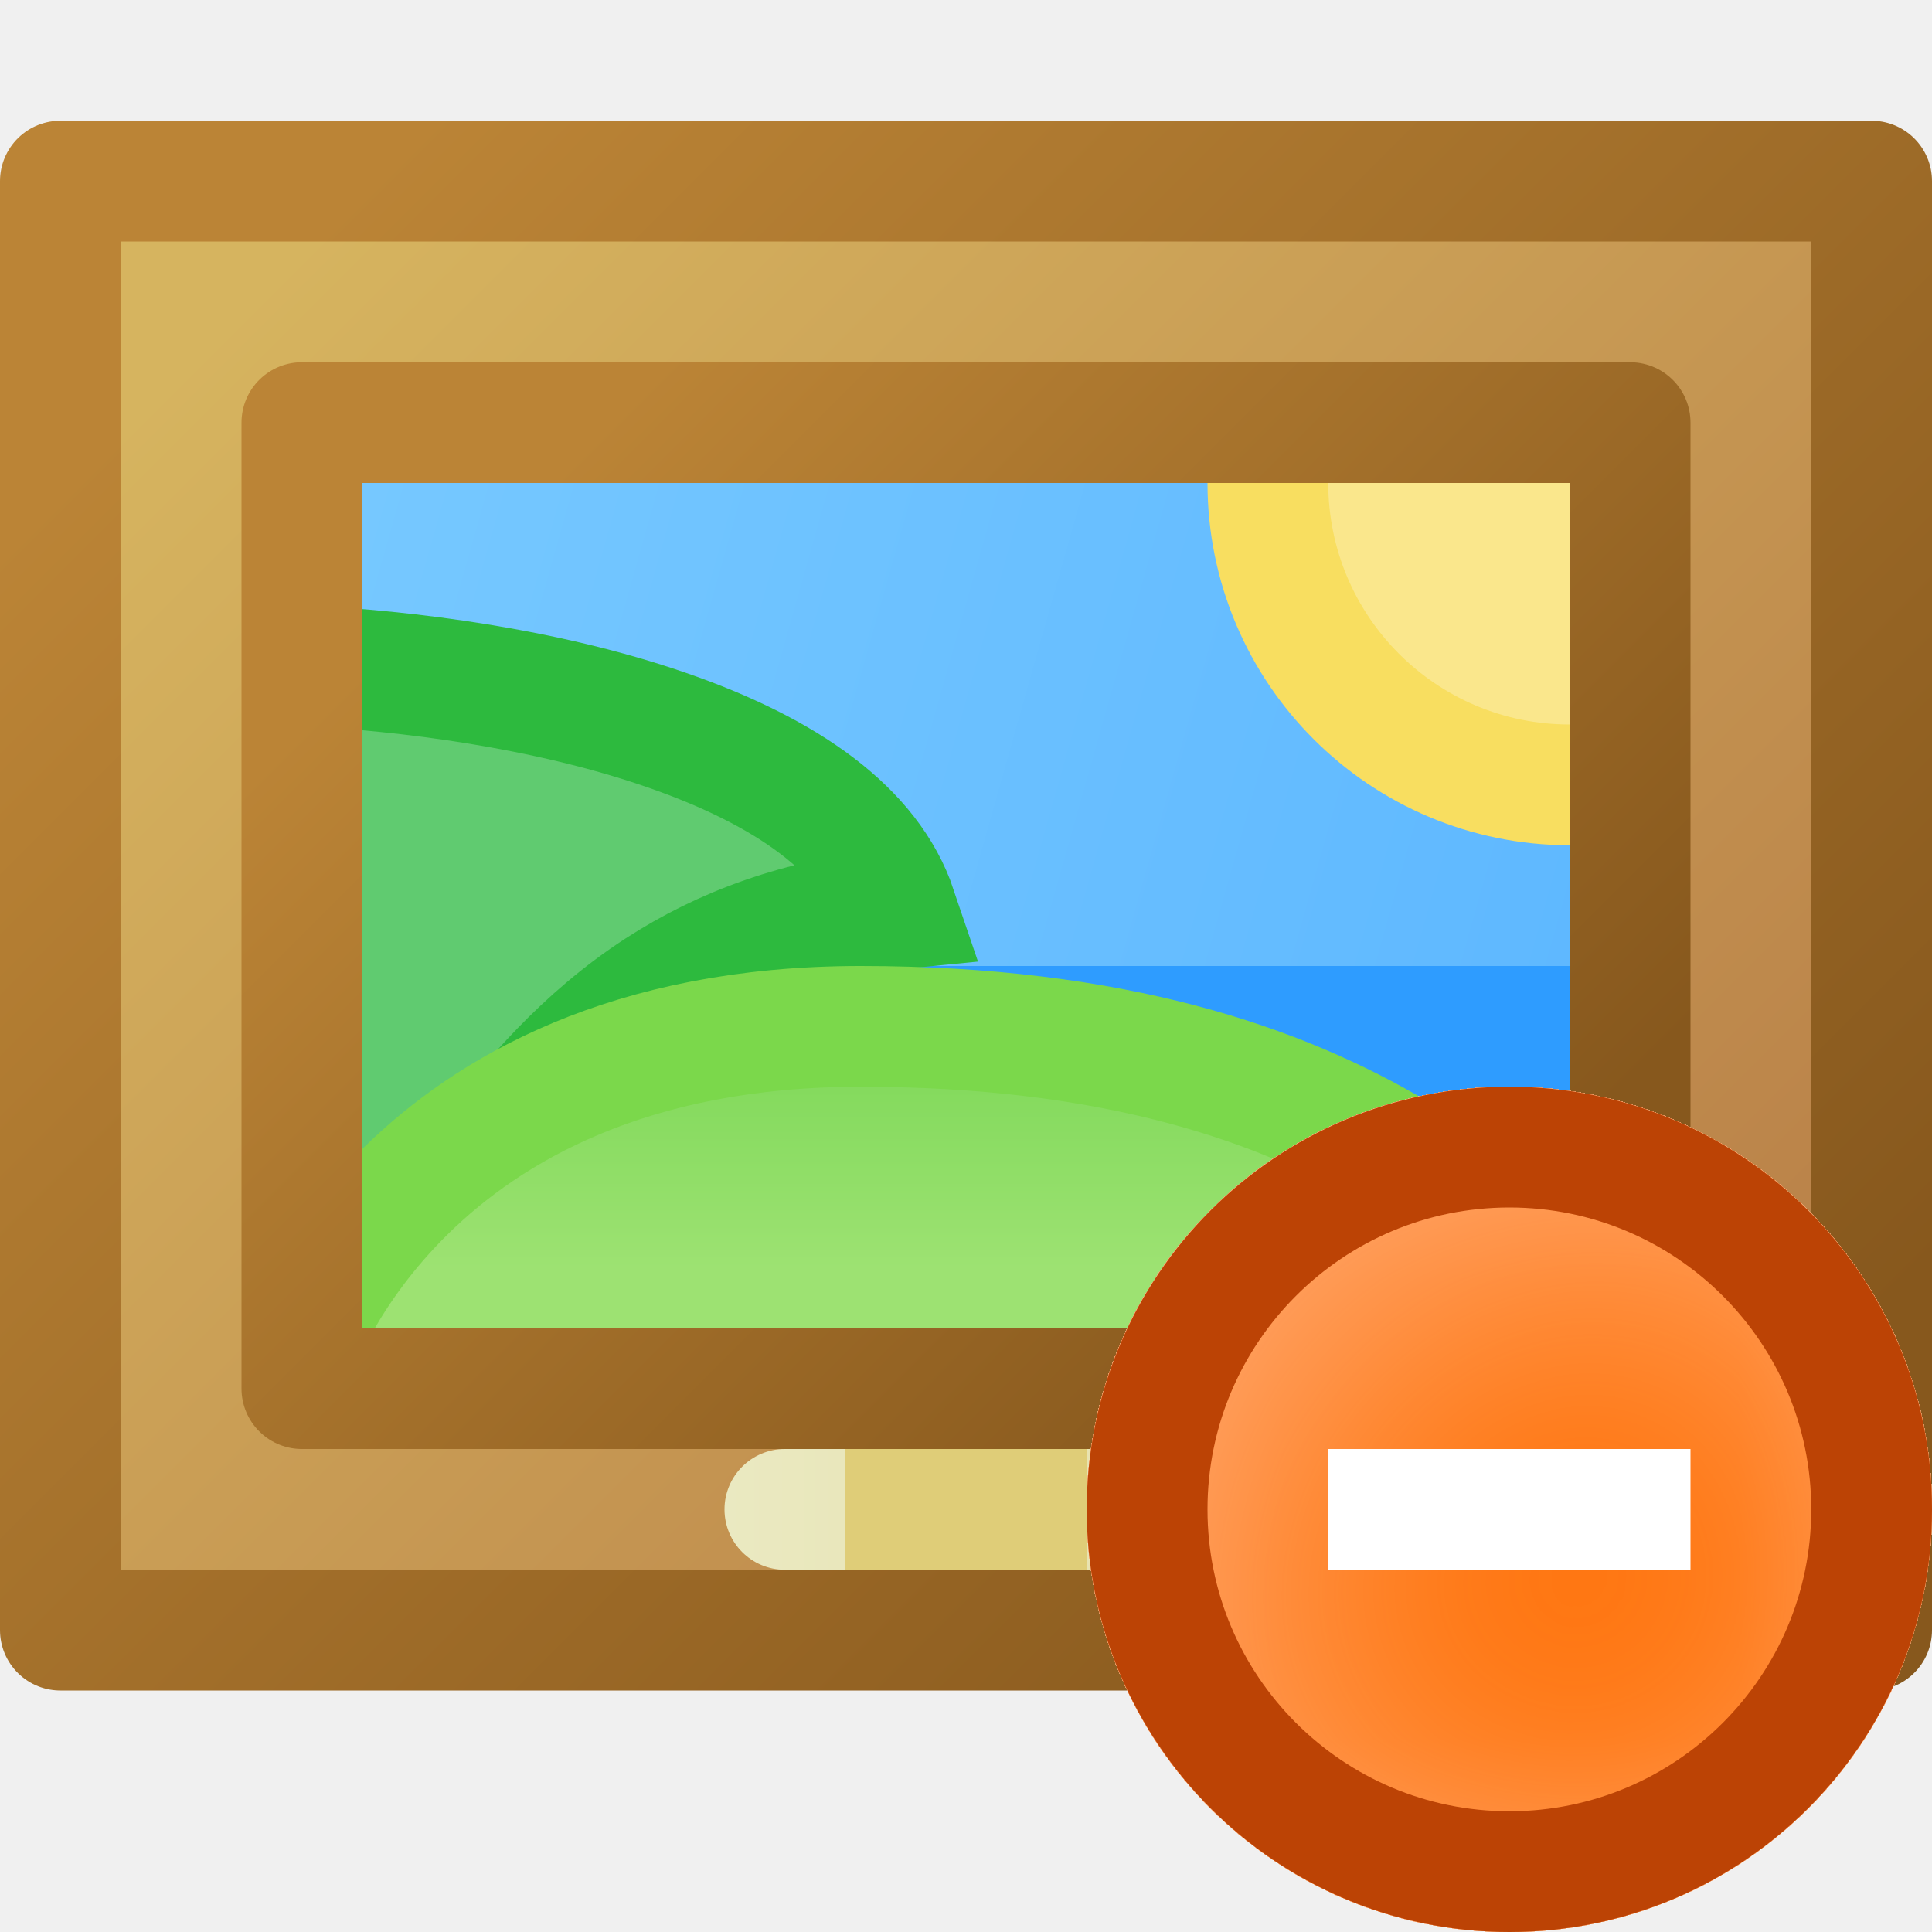
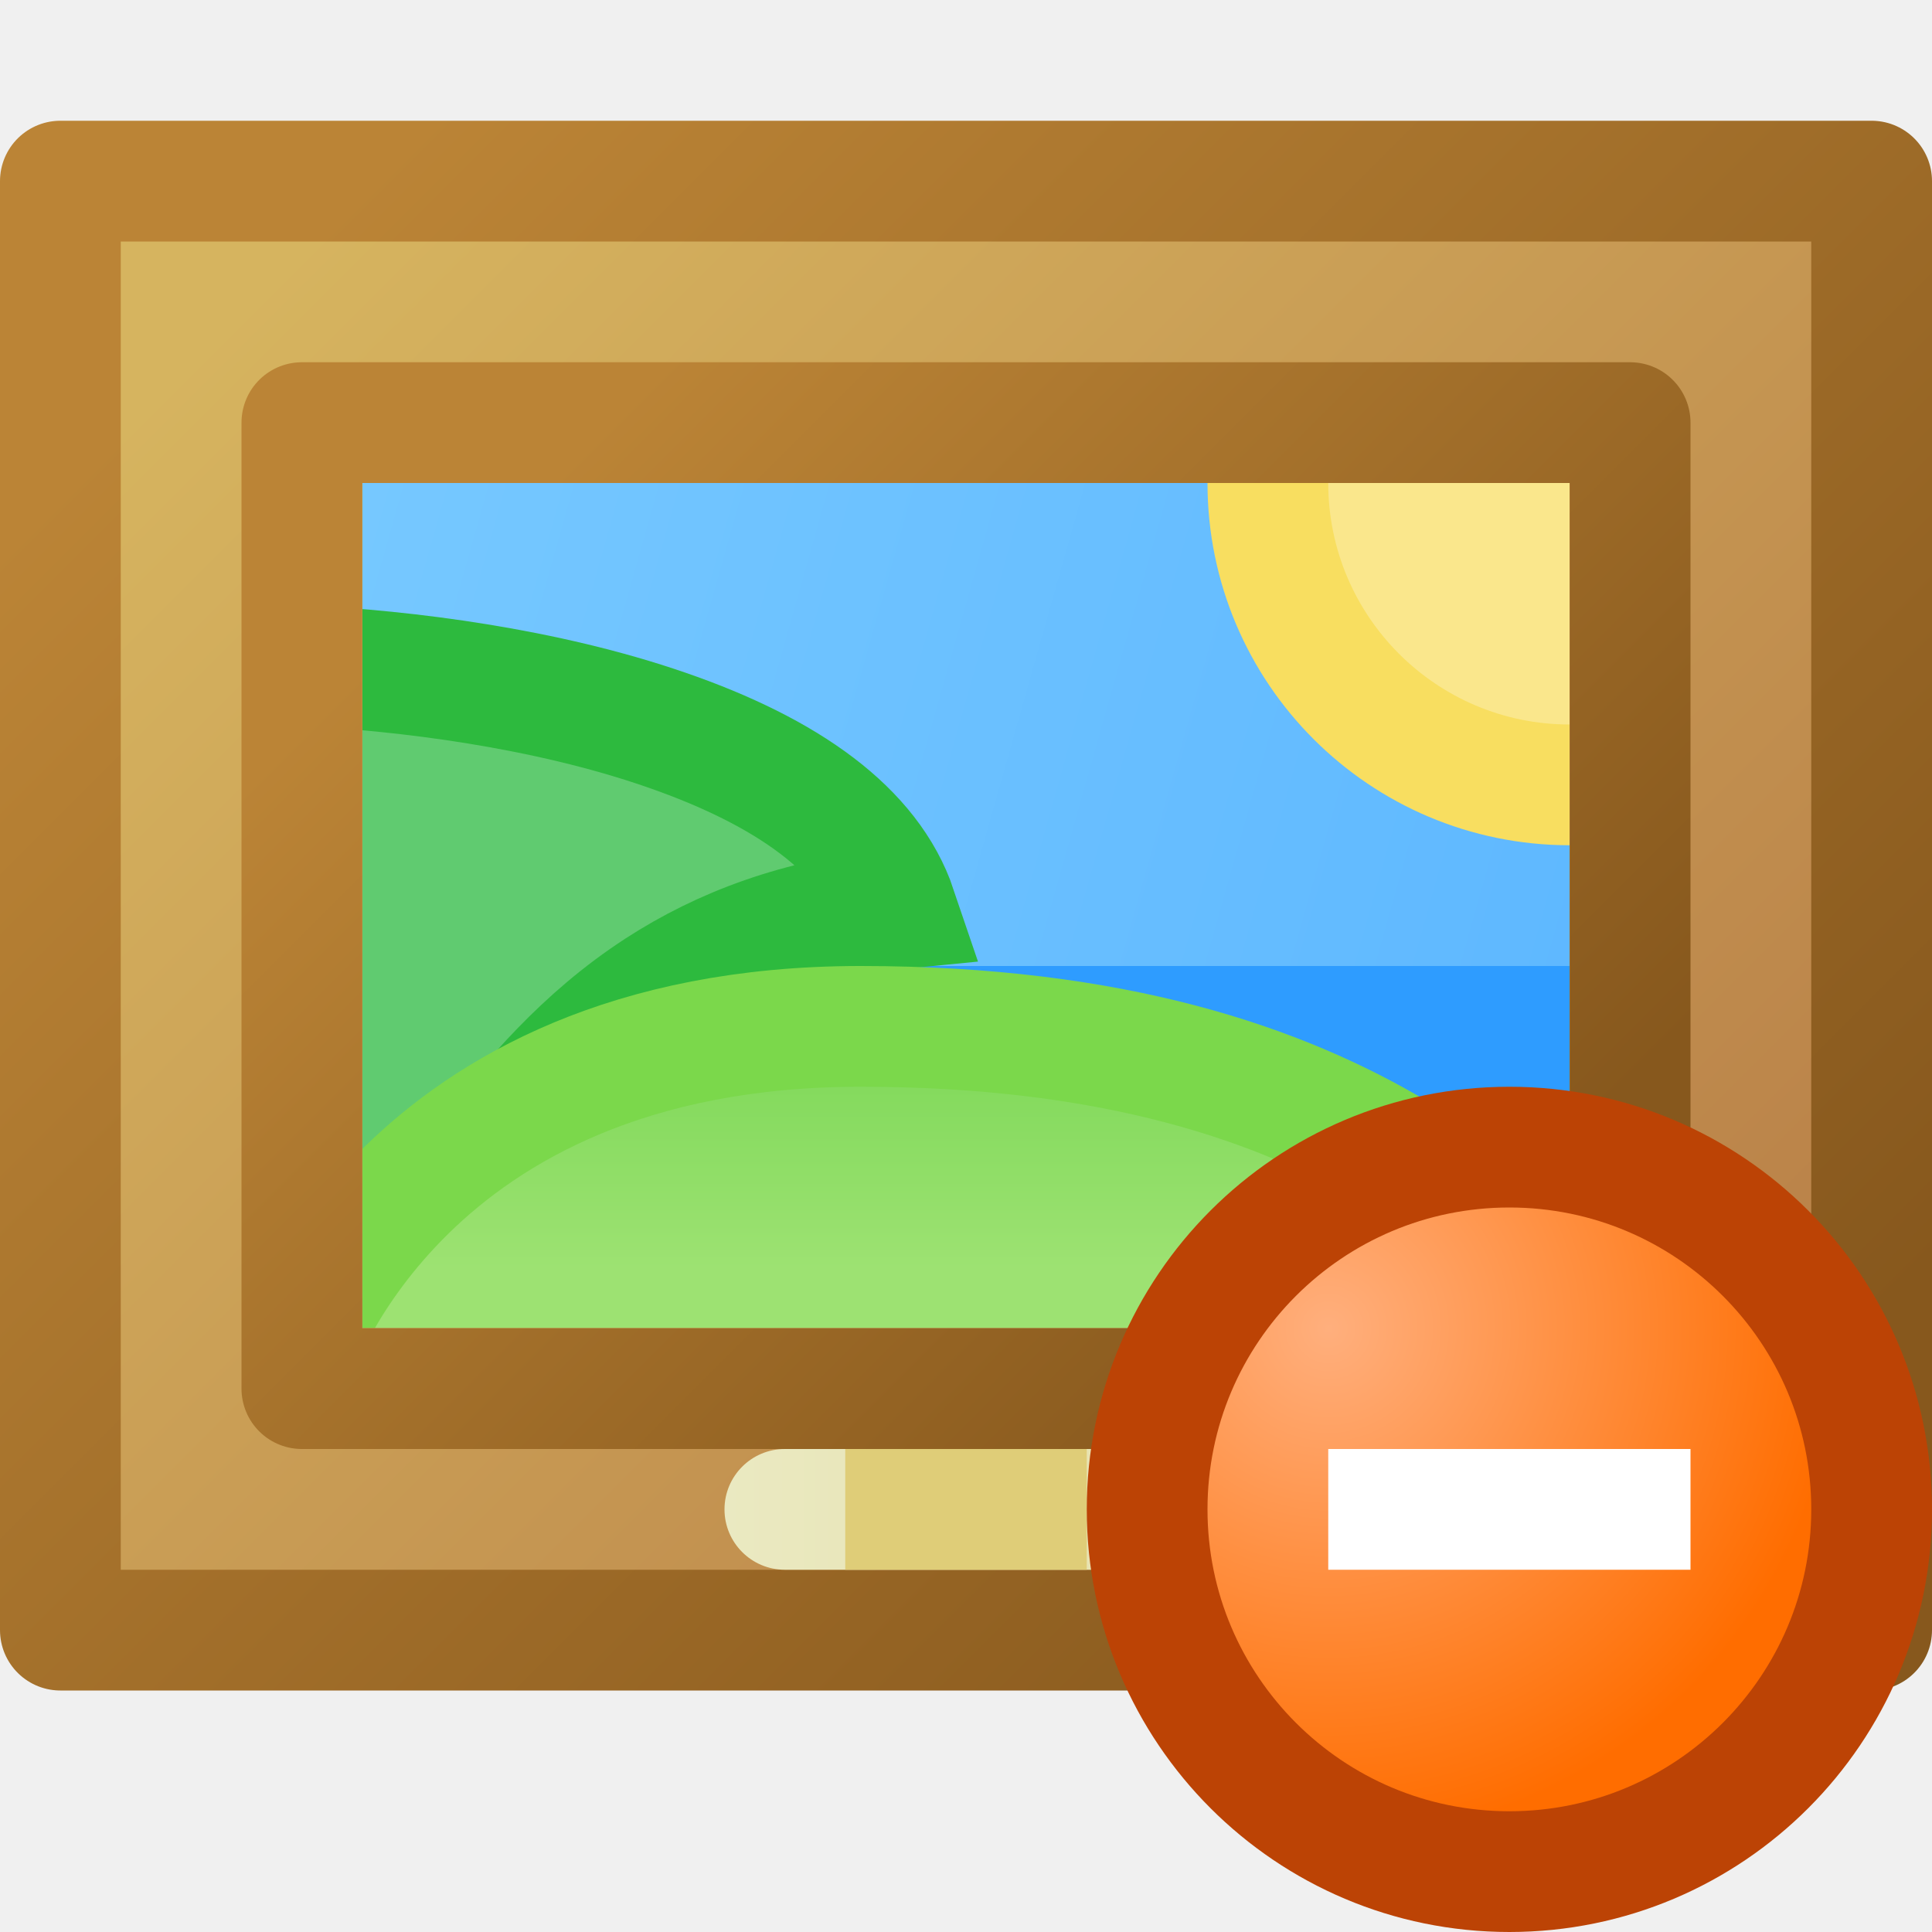
<svg xmlns="http://www.w3.org/2000/svg" width="16" height="16" viewBox="0 0 16 16" fill="none">
  <rect x="0.5" y="1.5" width="15" height="12" fill="url(#paint0_linear_452_7956)" stroke="url(#paint1_linear_452_7956)" stroke-linejoin="round" />
  <g clip-path="url(#clip0_452_7956)">
    <mask id="mask0_452_7956" style="mask-type:alpha" maskUnits="userSpaceOnUse" x="3" y="4" width="10" height="7">
      <rect x="3" y="4" width="10" height="7" fill="url(#paint2_linear_452_7956)" />
    </mask>
    <g mask="url(#mask0_452_7956)">
      <rect x="3" y="4" width="10" height="7" fill="url(#paint3_linear_452_7956)" />
      <rect x="7" y="8" width="6" height="3" fill="#2E9CFF" />
      <path d="M2.5 5.512C3.361 5.553 4.517 5.699 5.512 6.043C6.524 6.392 7.205 6.879 7.424 7.527C6.614 7.606 5.977 7.852 5.455 8.19C4.825 8.598 4.392 9.124 4.044 9.566C4.014 9.605 3.985 9.642 3.956 9.679C3.634 10.09 3.415 10.369 3.161 10.532C3.04 10.609 2.92 10.651 2.782 10.659C2.704 10.664 2.611 10.658 2.5 10.634V5.512Z" fill="#60CB70" stroke="#2DBA3E" />
      <path d="M2.5 11.5V11.093C2.503 11.086 2.506 11.078 2.51 11.069C2.539 11.002 2.587 10.9 2.656 10.776C2.796 10.528 3.023 10.193 3.366 9.857C4.042 9.195 5.2 8.5 7.127 8.5C9.231 8.5 10.61 8.98 11.572 9.554C12.372 10.032 12.897 10.578 13.352 11.051C13.402 11.103 13.451 11.154 13.5 11.205V11.5H2.5Z" fill="url(#paint4_linear_452_7956)" stroke="#7BD84B" />
      <circle cx="13" cy="4" r="2.5" fill="#FAE78C" stroke="#F8DE60" />
    </g>
  </g>
  <rect x="2.5" y="3.5" width="11" height="8" stroke="url(#paint5_linear_452_7956)" stroke-linejoin="round" />
  <rect x="6" y="12" width="4" height="1" rx="0.5" fill="url(#paint6_linear_452_7956)" />
  <rect x="7" y="12" width="2" height="1" fill="#DFCD78" />
-   <g filter="url(#filter0_i_452_7956)">
-     <circle cx="12.5" cy="12.5" r="3.5" fill="#FF6D00" />
-   </g>
-   <circle cx="12.5" cy="12.5" r="3" stroke="#BC4305" />
+   <circle cx="12.5" cy="12.5" r="3" fill="url(#paint7_radial_452_7956)" stroke="#BC4305" />
  <path fill-rule="evenodd" clip-rule="evenodd" d="M14 13H11V12H14V13Z" fill="white" />
  <defs>
-     <filter id="filter0_i_452_7956" x="9" y="9" width="8" height="8" filterUnits="userSpaceOnUse" color-interpolation-filters="sRGB">
-       <feFlood flood-opacity="0" result="BackgroundImageFix" />
-       <feBlend mode="normal" in="SourceGraphic" in2="BackgroundImageFix" result="shape" />
-       <feColorMatrix in="SourceAlpha" type="matrix" values="0 0 0 0 0 0 0 0 0 0 0 0 0 0 0 0 0 0 127 0" result="hardAlpha" />
-       <feOffset dx="1" dy="1" />
-       <feGaussianBlur stdDeviation="2" />
-       <feComposite in2="hardAlpha" operator="arithmetic" k2="-1" k3="1" />
-       <feColorMatrix type="matrix" values="0 0 0 0 1 0 0 0 0 0.688 0 0 0 0 0.49 0 0 0 1 0" />
-       <feBlend mode="normal" in2="shape" result="effect1_innerShadow_452_7956" />
-     </filter>
    <linearGradient id="paint0_linear_452_7956" x1="2.5" y1="2" x2="13.5" y2="13" gradientUnits="userSpaceOnUse">
      <stop stop-color="#D6B45F" />
      <stop offset="1" stop-color="#B98048" />
    </linearGradient>
    <linearGradient id="paint1_linear_452_7956" x1="2.5" y1="2" x2="13.5" y2="13" gradientUnits="userSpaceOnUse">
      <stop stop-color="#BB8436" />
      <stop offset="1" stop-color="#87581D" />
    </linearGradient>
    <linearGradient id="paint2_linear_452_7956" x1="13" y1="7.5" x2="3" y2="7.5" gradientUnits="userSpaceOnUse">
      <stop stop-color="#3CA5E9" />
      <stop offset="1" stop-color="#75C4FA" />
    </linearGradient>
    <linearGradient id="paint3_linear_452_7956" x1="13" y1="11" x2="1.908" y2="7.87" gradientUnits="userSpaceOnUse">
      <stop stop-color="#5DB7FF" />
      <stop offset="1" stop-color="#76C8FF" />
    </linearGradient>
    <linearGradient id="paint4_linear_452_7956" x1="8" y1="8" x2="8" y2="11" gradientUnits="userSpaceOnUse">
      <stop stop-color="#74D550" />
      <stop offset="0.835" stop-color="#9DE272" />
    </linearGradient>
    <linearGradient id="paint5_linear_452_7956" x1="4.5" y1="4" x2="11.5" y2="11" gradientUnits="userSpaceOnUse">
      <stop stop-color="#BB8436" />
      <stop offset="1" stop-color="#87581D" />
    </linearGradient>
    <linearGradient id="paint6_linear_452_7956" x1="6" y1="12.5" x2="10" y2="12.5" gradientUnits="userSpaceOnUse">
      <stop stop-color="#EAE9C1" />
      <stop offset="1" stop-color="#E7E1AC" />
    </linearGradient>
+     <radialGradient id="paint7_radial_452_7956" cx="0" cy="0" r="1" gradientUnits="userSpaceOnUse" gradientTransform="translate(11 11) rotate(45) scale(4.24264)">
+       <stop stop-color="#FFAF7D" />
+       <stop offset="1" stop-color="#FF6D00" />
+     </radialGradient>
    <clipPath id="clip0_452_7956">
      <rect x="3" y="4" width="10" height="7" fill="white" />
    </clipPath>
  </defs>
</svg>
